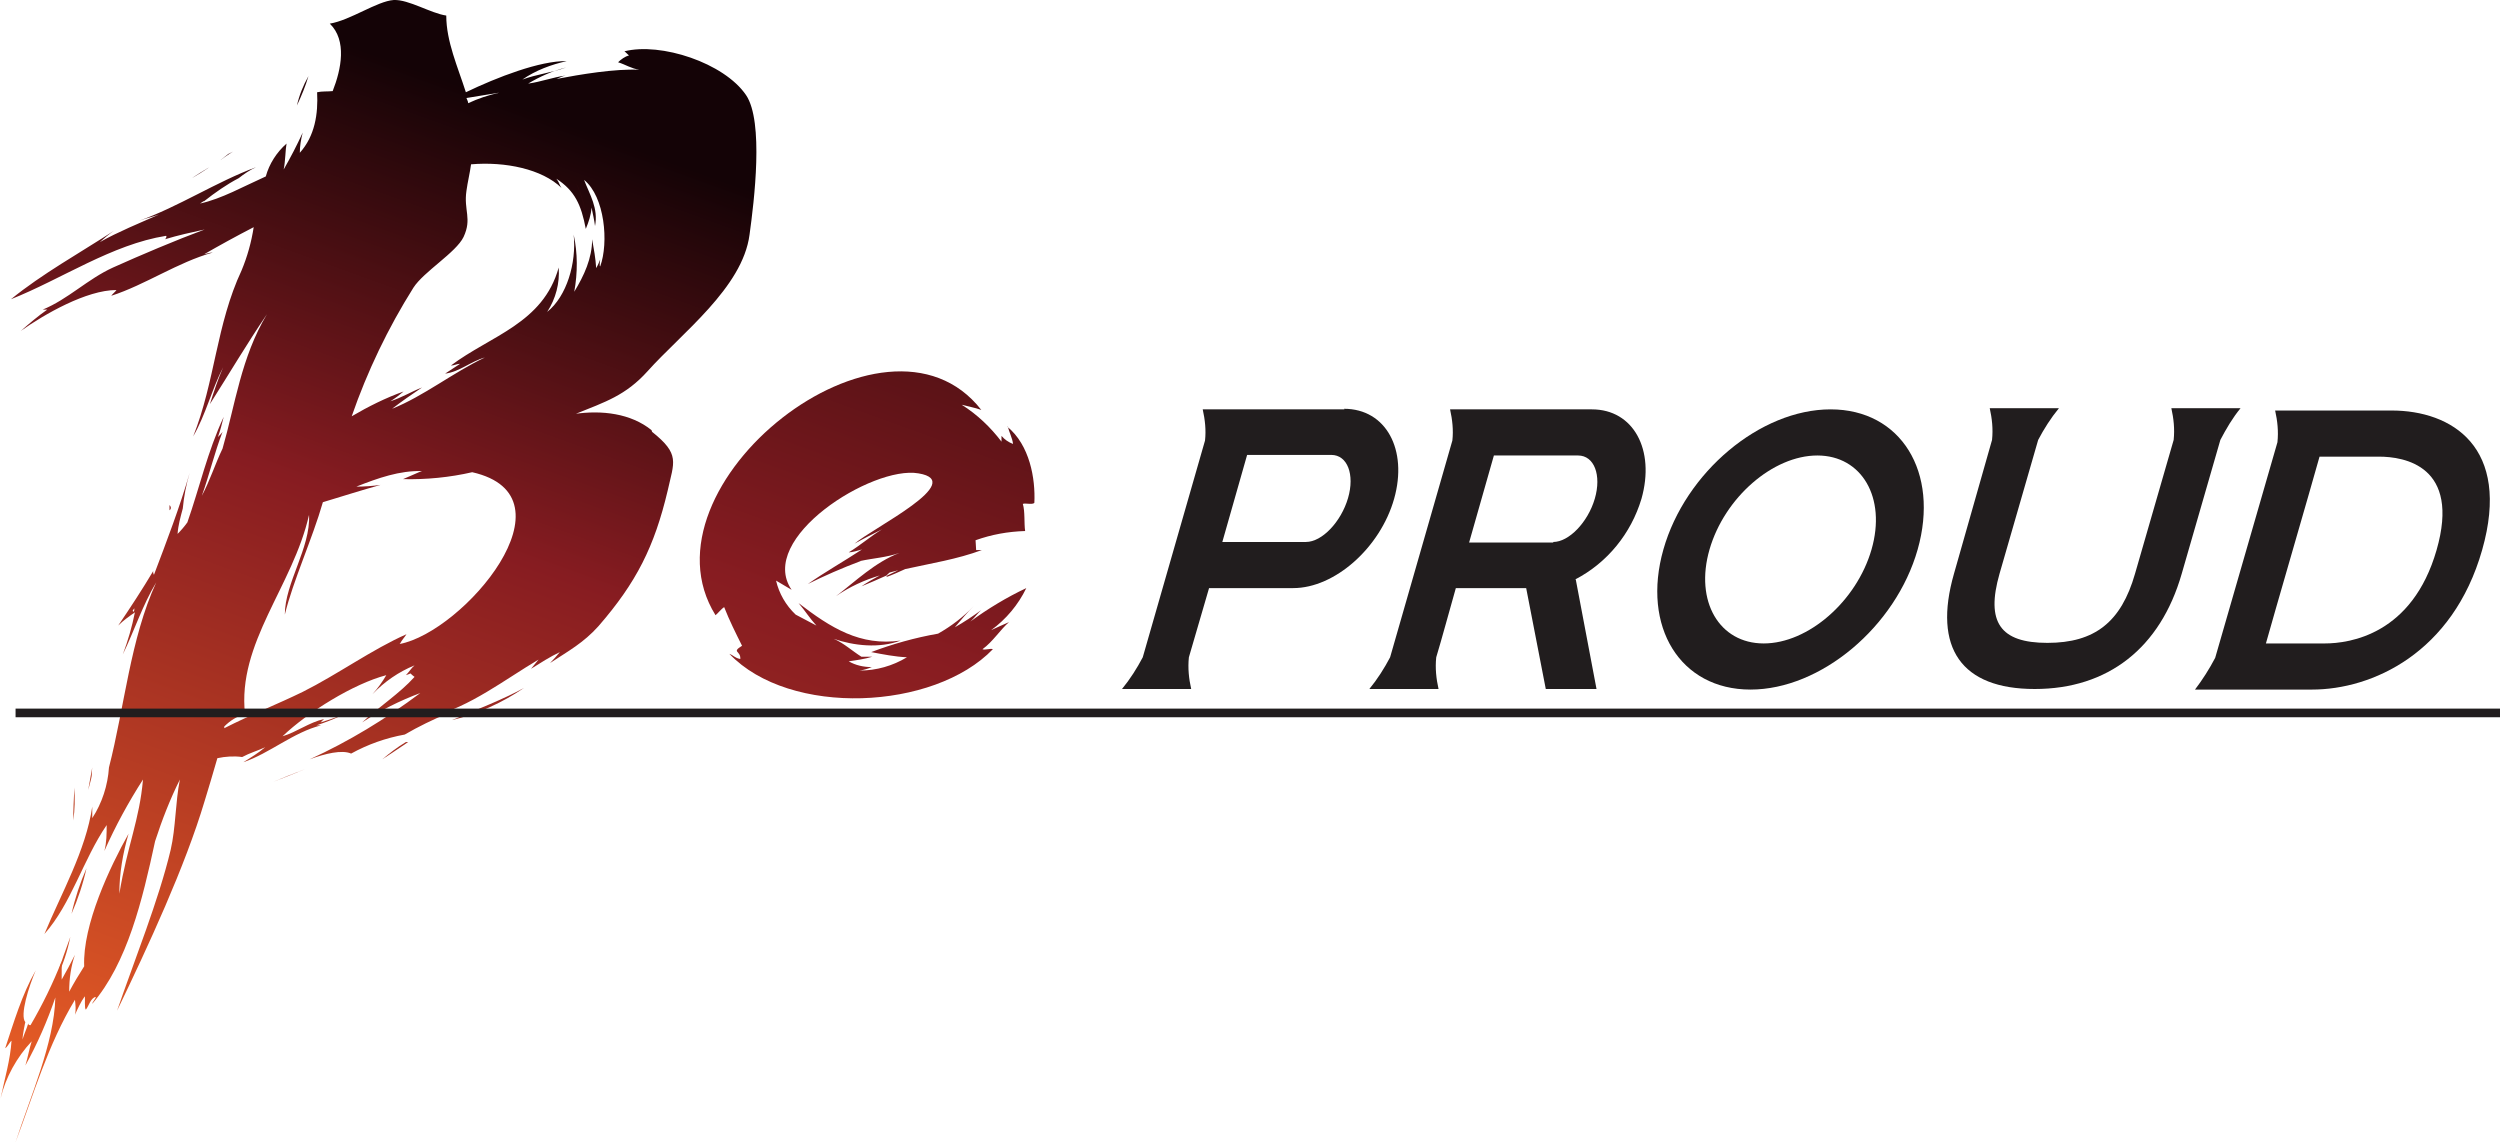
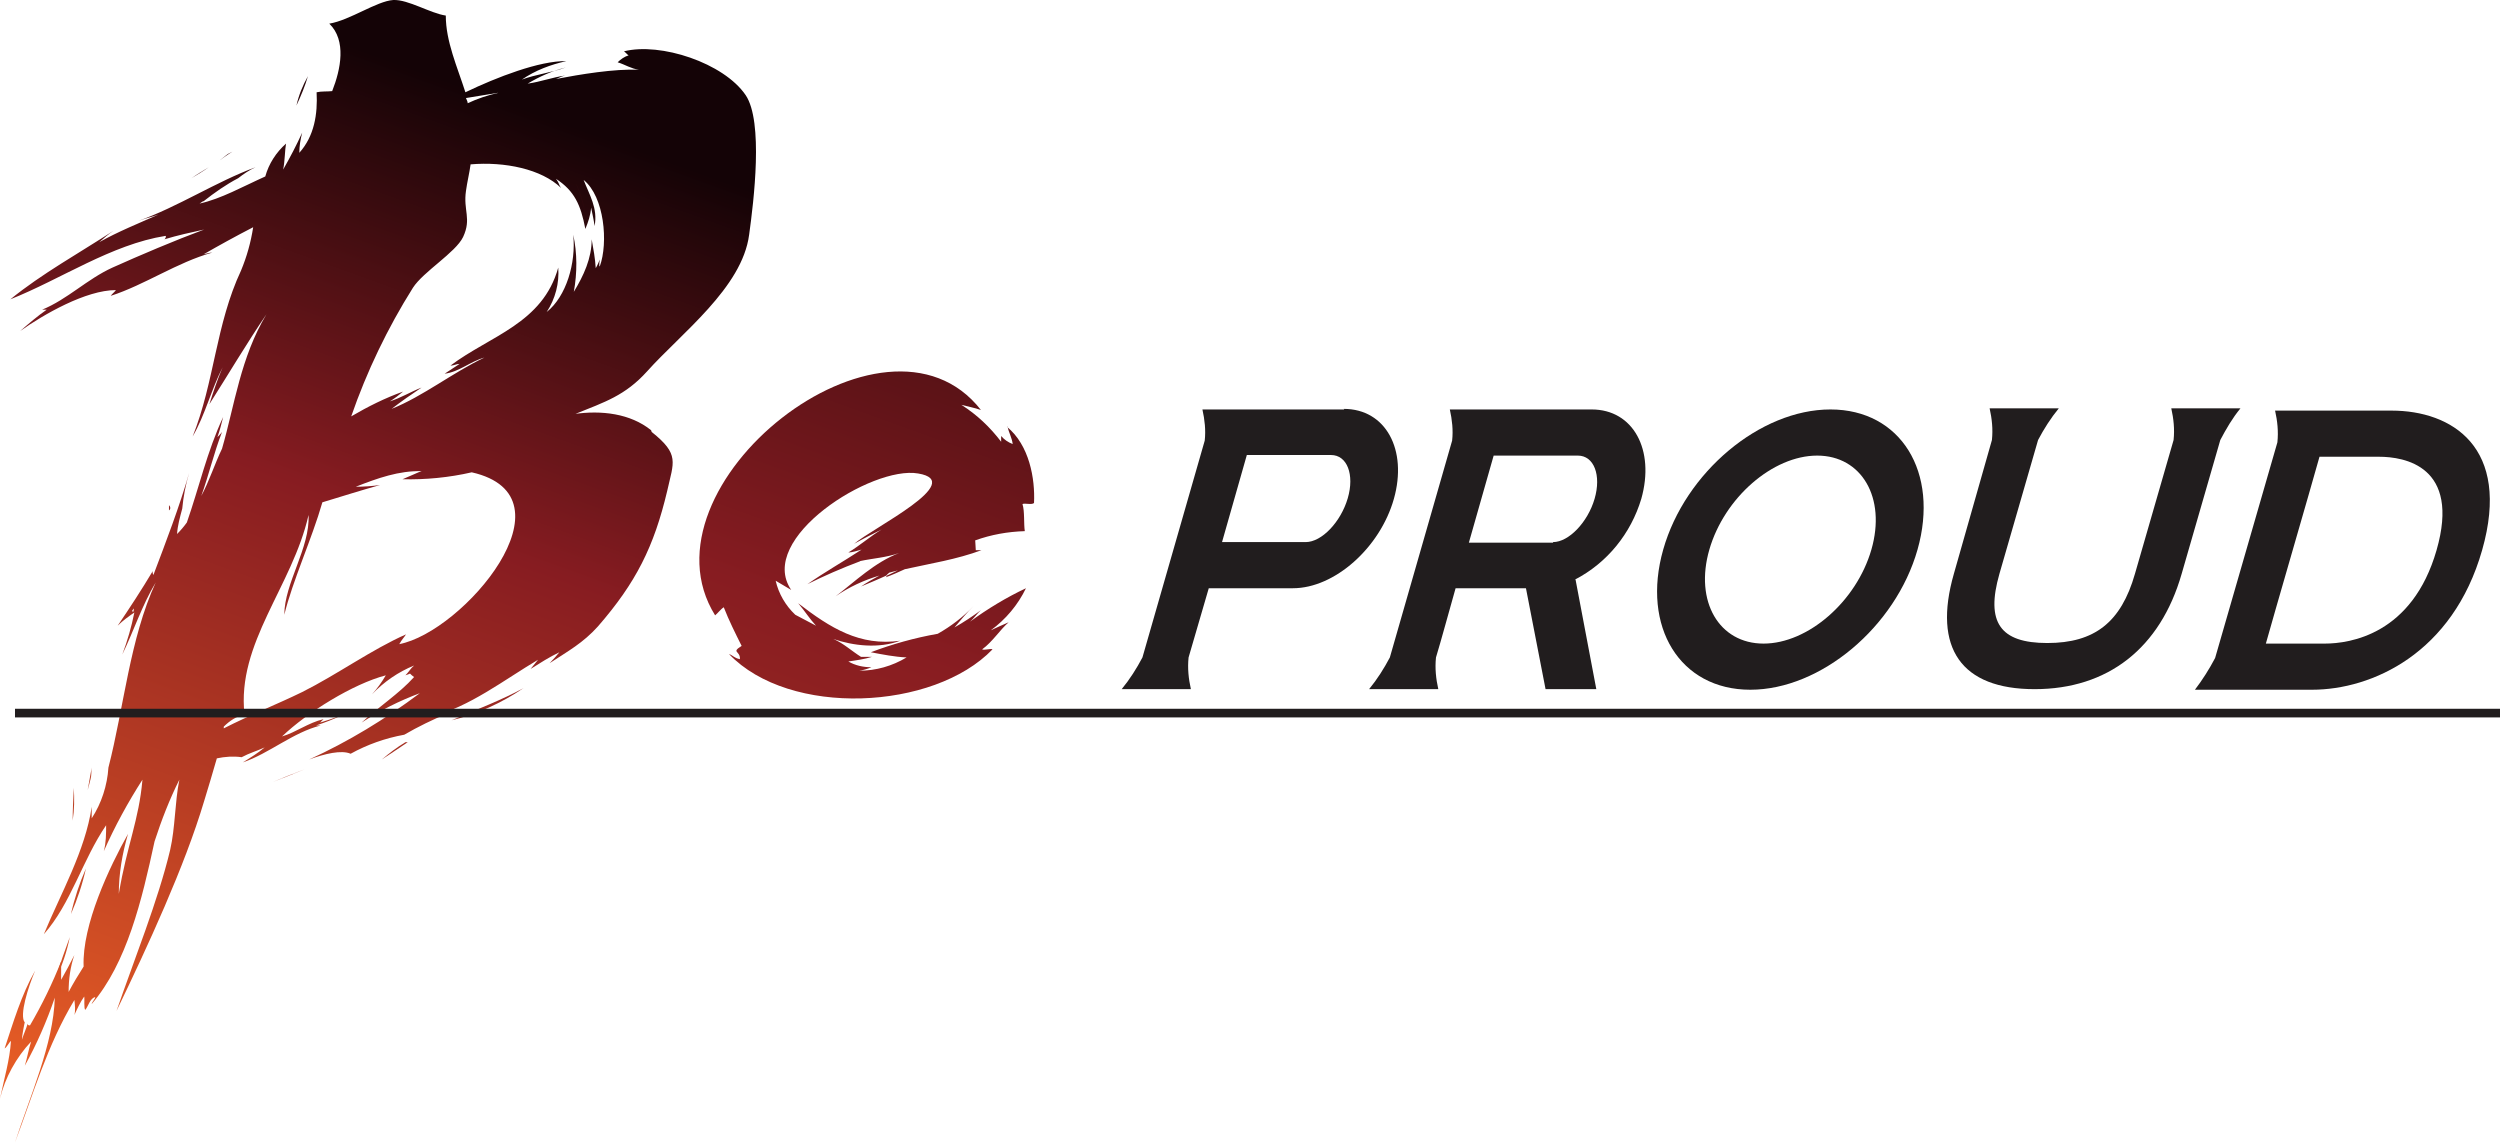
- <svg xmlns="http://www.w3.org/2000/svg" id="_レイヤー_1" data-name="レイヤー_1" version="1.1" viewBox="0 0 433.6 197.9">
+ <svg xmlns="http://www.w3.org/2000/svg" xmlns:xlink="http://www.w3.org/1999/xlink" id="_レイヤー_2" data-name="レイヤー 2" viewBox="0 0 433.5 198.1">
  <defs>
    <style>
-       .st0 {
+       .cls-1 {
+         fill: url(#_名称未設定グラデーション_16-3);
+       }
+ 
+       .cls-2 {
+         fill: url(#_名称未設定グラデーション_16-2);
+       }
+ 
+       .cls-3 {
+         fill: url(#_名称未設定グラデーション_16-5);
+       }
+ 
+       .cls-4 {
+         fill: url(#_名称未設定グラデーション_16-4);
+       }
+ 
+       .cls-5 {
+         fill: url(#_名称未設定グラデーション_16-9);
+       }
+ 
+       .cls-6 {
+         fill: url(#_名称未設定グラデーション_16-8);
+       }
+ 
+       .cls-7 {
+         fill: url(#_名称未設定グラデーション_16-7);
+       }
+ 
+       .cls-8 {
+         fill: url(#_名称未設定グラデーション_16-6);
+       }
+ 
+       .cls-9 {
        fill: #211d1e;
      }

-       .st1 {
-         fill: url(#_名称未設定グラデーション_9);
+       .cls-10 {
+         fill: url(#_名称未設定グラデーション_16-10);
      }

-       .st2 {
-         fill: url(#_名称未設定グラデーション_6);
+       .cls-11 {
+         fill: url(#_名称未設定グラデーション_16-11);
      }

-       .st3 {
-         fill: url(#_名称未設定グラデーション_5);
+       .cls-12 {
+         fill: url(#_名称未設定グラデーション_16-12);
      }

-       .st4 {
-         fill: url(#_名称未設定グラデーション_4);
+       .cls-13 {
+         fill: url(#_名称未設定グラデーション_16-13);
      }

-       .st5 {
-         fill: url(#_名称未設定グラデーション_3);
+       .cls-14 {
+         fill: url(#_名称未設定グラデーション_16-14);
      }

-       .st6 {
-         fill: url(#_名称未設定グラデーション_2);
-       }
- 
-       .st7 {
-         fill: url(#_名称未設定グラデーション_8);
-       }
- 
-       .st8 {
-         fill: url(#_名称未設定グラデーション_7);
-       }
- 
-       .st9 {
-         fill: url(#_名称未設定グラデーション);
-       }
- 
-       .st10 {
-         fill: url(#_名称未設定グラデーション_14);
-       }
- 
-       .st11 {
-         fill: url(#_名称未設定グラデーション_12);
-       }
- 
-       .st12 {
-         fill: url(#_名称未設定グラデーション_13);
-       }
- 
-       .st13 {
-         fill: url(#_名称未設定グラデーション_11);
-       }
- 
-       .st14 {
+       .cls-15 {
        fill: url(#_名称未設定グラデーション_16);
      }
- 
-       .st15 {
-         fill: url(#_名称未設定グラデーション_15);
-       }
- 
-       .st16 {
-         fill: url(#_名称未設定グラデーション_10);
-       }
    </style>
-     <linearGradient id="_名称未設定グラデーション" data-name="名称未設定グラデーション" x1="53.3" y1="-8.7" x2="120.1" y2="176.1" gradientTransform="translate(0 200) scale(1 -1)" gradientUnits="userSpaceOnUse">
+     <linearGradient id="_名称未設定グラデーション_16" data-name="名称未設定グラデーション 16" x1="53.24" y1="1928.72" x2="120.04" y2="1743.92" gradientTransform="translate(0 -1720)" gradientUnits="userSpaceOnUse">
      <stop offset="0" stop-color="#e45b25" />
      <stop offset=".6" stop-color="#871c21" />
      <stop offset="1" stop-color="#140306" />
    </linearGradient>
-     <linearGradient id="_名称未設定グラデーション_2" data-name="名称未設定グラデーション 2" x1="26.8" y1=".8" x2="93.7" y2="185.8" gradientTransform="translate(0 200) scale(1 -1)" gradientUnits="userSpaceOnUse">
-       <stop offset="0" stop-color="#e45b25" />
-       <stop offset=".6" stop-color="#871c21" />
-       <stop offset="1" stop-color="#140306" />
-     </linearGradient>
-     <linearGradient id="_名称未設定グラデーション_3" data-name="名称未設定グラデーション 3" x1="41.7" y1="-4.5" x2="108.5" y2="180.4" gradientTransform="translate(0 200) scale(1 -1)" gradientUnits="userSpaceOnUse">
-       <stop offset="0" stop-color="#e45b25" />
-       <stop offset=".6" stop-color="#871c21" />
-       <stop offset="1" stop-color="#140306" />
-     </linearGradient>
-     <linearGradient id="_名称未設定グラデーション_4" data-name="名称未設定グラデーション 4" x1="29.2" y1="-32.1" x2="118.2" y2="213.8" gradientTransform="translate(0 200) scale(1 -1)" gradientUnits="userSpaceOnUse">
-       <stop offset="0" stop-color="#e45b25" />
-       <stop offset=".6" stop-color="#871c21" />
-       <stop offset="1" stop-color="#140306" />
-     </linearGradient>
-     <linearGradient id="_名称未設定グラデーション_5" data-name="名称未設定グラデーション 5" x1="-4.6" y1="12.3" x2="62.1" y2="197" gradientTransform="translate(0 200) scale(1 -1)" gradientUnits="userSpaceOnUse">
-       <stop offset="0" stop-color="#e45b25" />
-       <stop offset=".6" stop-color="#871c21" />
-       <stop offset="1" stop-color="#140306" />
-     </linearGradient>
-     <linearGradient id="_名称未設定グラデーション_6" data-name="名称未設定グラデーション 6" x1=".9" y1="10.3" x2="67.8" y2="195.1" gradientTransform="translate(0 200) scale(1 -1)" gradientUnits="userSpaceOnUse">
-       <stop offset="0" stop-color="#e45b25" />
-       <stop offset=".6" stop-color="#871c21" />
-       <stop offset="1" stop-color="#140306" />
-     </linearGradient>
-     <linearGradient id="_名称未設定グラデーション_7" data-name="名称未設定グラデーション 7" x1="-3.6" y1="11.9" x2="63.3" y2="196.8" gradientTransform="translate(0 200) scale(1 -1)" gradientUnits="userSpaceOnUse">
-       <stop offset="0" stop-color="#e45b25" />
-       <stop offset=".6" stop-color="#871c21" />
-       <stop offset="1" stop-color="#140306" />
-     </linearGradient>
-     <linearGradient id="_名称未設定グラデーション_8" data-name="名称未設定グラデーション 8" x1="2.3" y1="9.8" x2="69.1" y2="194.5" gradientTransform="translate(0 200) scale(1 -1)" gradientUnits="userSpaceOnUse">
-       <stop offset="0" stop-color="#e45b25" />
-       <stop offset=".6" stop-color="#871c21" />
-       <stop offset="1" stop-color="#140306" />
-     </linearGradient>
-     <linearGradient id="_名称未設定グラデーション_9" data-name="名称未設定グラデーション 9" x1="86.6" y1="-72.5" x2="186" y2="202.4" gradientTransform="translate(0 200) scale(1 -1)" gradientUnits="userSpaceOnUse">
-       <stop offset="0" stop-color="#e45b25" />
-       <stop offset=".6" stop-color="#871c21" />
-       <stop offset="1" stop-color="#140306" />
-     </linearGradient>
-     <linearGradient id="_名称未設定グラデーション_10" data-name="名称未設定グラデーション 10" x1="147.6" y1="96.3" x2="147.6" y2="96.3" gradientTransform="translate(0 200) scale(1 -1)" gradientUnits="userSpaceOnUse">
-       <stop offset="0" stop-color="#e45b25" />
-       <stop offset=".6" stop-color="#871c21" />
-       <stop offset="1" stop-color="#140306" />
-     </linearGradient>
-     <linearGradient id="_名称未設定グラデーション_11" data-name="名称未設定グラデーション 11" x1="15.5" y1="11.6" x2="78.5" y2="185.7" gradientTransform="translate(0 200) scale(1 -1)" gradientUnits="userSpaceOnUse">
-       <stop offset="0" stop-color="#e45b25" />
-       <stop offset=".6" stop-color="#871c21" />
-       <stop offset="1" stop-color="#140306" />
-     </linearGradient>
-     <linearGradient id="_名称未設定グラデーション_12" data-name="名称未設定グラデーション 12" x1="-6.4" y1="13" x2="60.4" y2="197.6" gradientTransform="translate(0 200) scale(1 -1)" gradientUnits="userSpaceOnUse">
-       <stop offset="0" stop-color="#e45b25" />
-       <stop offset=".6" stop-color="#871c21" />
-       <stop offset="1" stop-color="#140306" />
-     </linearGradient>
-     <linearGradient id="_名称未設定グラデーション_13" data-name="名称未設定グラデーション 13" x1="-9.3" y1="13.7" x2="57.7" y2="198.7" gradientTransform="translate(0 200) scale(1 -1)" gradientUnits="userSpaceOnUse">
-       <stop offset="0" stop-color="#e45b25" />
-       <stop offset=".6" stop-color="#871c21" />
-       <stop offset="1" stop-color="#140306" />
-     </linearGradient>
-     <linearGradient id="_名称未設定グラデーション_14" data-name="名称未設定グラデーション 14" x1="-17" y1="17.2" x2="49.6" y2="201.5" gradientTransform="translate(0 200) scale(1 -1)" gradientUnits="userSpaceOnUse">
-       <stop offset="0" stop-color="#e45b25" />
-       <stop offset=".6" stop-color="#871c21" />
-       <stop offset="1" stop-color="#140306" />
-     </linearGradient>
-     <linearGradient id="_名称未設定グラデーション_15" data-name="名称未設定グラデーション 15" x1="-20.1" y1="18.1" x2="46.6" y2="202.6" gradientTransform="translate(0 200) scale(1 -1)" gradientUnits="userSpaceOnUse">
-       <stop offset="0" stop-color="#e45b25" />
-       <stop offset=".6" stop-color="#871c21" />
-       <stop offset="1" stop-color="#140306" />
-     </linearGradient>
-     <linearGradient id="_名称未設定グラデーション_16" data-name="名称未設定グラデーション 16" x1="39.5" y1="-3.5" x2="106.3" y2="181.1" gradientTransform="translate(0 200) scale(1 -1)" gradientUnits="userSpaceOnUse">
-       <stop offset="0" stop-color="#e45b25" />
-       <stop offset=".6" stop-color="#871c21" />
-       <stop offset="1" stop-color="#140306" />
-     </linearGradient>
+     <linearGradient id="_名称未設定グラデーション_16-2" data-name="名称未設定グラデーション 16" x1="26.66" y1="1919.19" x2="93.56" y2="1734.19" xlink:href="#_名称未設定グラデーション_16" />
+     <linearGradient id="_名称未設定グラデーション_16-3" data-name="名称未設定グラデーション 16" x1="41.61" y1="1924.51" x2="108.41" y2="1739.61" xlink:href="#_名称未設定グラデーション_16" />
+     <linearGradient id="_名称未設定グラデーション_16-4" data-name="名称未設定グラデーション 16" x1="-4.72" y1="1907.7" x2="61.98" y2="1723" xlink:href="#_名称未設定グラデーション_16" />
+     <linearGradient id="_名称未設定グラデーション_16-5" data-name="名称未設定グラデーション 16" x1=".87" y1="1909.73" x2="67.77" y2="1724.93" xlink:href="#_名称未設定グラデーション_16" />
+     <linearGradient id="_名称未設定グラデーション_16-6" data-name="名称未設定グラデーション 16" x1="-3.65" y1="1908.12" x2="63.25" y2="1723.22" xlink:href="#_名称未設定グラデーション_16" />
+     <linearGradient id="_名称未設定グラデーション_16-7" data-name="名称未設定グラデーション 16" x1="2.25" y1="1910.22" x2="69.05" y2="1725.52" xlink:href="#_名称未設定グラデーション_16" />
+     <linearGradient id="_名称未設定グラデーション_16-8" data-name="名称未設定グラデーション 16" x1="86.38" y1="1992.46" x2="185.78" y2="1717.56" xlink:href="#_名称未設定グラデーション_16" />
+     <linearGradient id="_名称未設定グラデーション_16-9" data-name="名称未設定グラデーション 16" x1="15.59" y1="1908.47" x2="78.59" y2="1734.37" xlink:href="#_名称未設定グラデーション_16" />
+     <linearGradient id="_名称未設定グラデーション_16-10" data-name="名称未設定グラデーション 16" x1="-6.46" y1="1907.02" x2="60.34" y2="1722.42" xlink:href="#_名称未設定グラデーション_16" />
+     <linearGradient id="_名称未設定グラデーション_16-11" data-name="名称未設定グラデーション 16" x1="-9.41" y1="1906.3" x2="57.59" y2="1721.3" xlink:href="#_名称未設定グラデーション_16" />
+     <linearGradient id="_名称未設定グラデーション_16-12" data-name="名称未設定グラデーション 16" x1="-17.08" y1="1902.81" x2="49.52" y2="1718.51" xlink:href="#_名称未設定グラデーション_16" />
+     <linearGradient id="_名称未設定グラデーション_16-13" data-name="名称未設定グラデーション 16" x1="-20.23" y1="1901.89" x2="46.47" y2="1717.39" xlink:href="#_名称未設定グラデーション_16" />
+     <linearGradient id="_名称未設定グラデーション_16-14" data-name="名称未設定グラデーション 16" x1="39.38" y1="1923.49" x2="106.18" y2="1738.89" xlink:href="#_名称未設定グラデーション_16" />
  </defs>
-   <g id="_レイヤー_2" data-name="レイヤー_2">
-     <g id="Layer_1">
-       <path class="st9" d="M78.4,124.9c4.5-1.1,8.7-3,12.5-5.6-3.6,2-8.1,3.7-12.5,5.6Z" />
-       <path class="st6" d="M52.9,133.4c-2.1.8-4.1,1.6-5.5,2.2,1.8-.7,3.6-1.4,5.5-2.2Z" />
-       <path class="st5" d="M70.8,128.7h-.4c-1.5.9-2.8,1.9-4.1,3,.6-.4,3.2-2.1,4.5-3Z" />
-       <path class="st4" d="M70.5,118h.1c-.2,0-.4,0-.1,0Z" />
-       <path class="st3" d="M12.9,136.6c-.1,1.9-.2,3.9-.2,5.7.3-1.9.3-3.8.2-5.7Z" />
-       <path class="st2" d="M15,150.6c-1.1,2.5-2,5.2-2.6,7.9,1.1-2.5,2-5.2,2.6-7.9Z" />
-       <path class="st8" d="M15.3,137c.2-.6.3-1.2.5-1.9s.1-1.3.2-2c-.2,1.3-.5,2.6-.7,3.9Z" />
-       <path class="st7" d="M9.8,169.6c1.1-2.2,1.9-4.6,2.4-7.1-.8,2.2-1.7,4.6-2.4,7.1Z" />
-       <path class="st1" d="M174.8,74c.2.9.8,2,.9,3-.8-.3-1.5-.8-2-1.4,0,.3,0,.7,0,1h0c-1.9-2.5-4.2-4.7-6.9-6.4,1.1.3,2.3.5,3.4.9-16.6-21.3-60.1,13.1-46.1,35.6.4-.3,1-1.1,1.5-1.4.9,2.3,2,4.5,3.1,6.7-1.9,1.2-.2.8-.3,2.3-1-.2-1.1-.6-1.9-.9,10.5,11,35.5,9.8,45.7-.8-.3-.2-1.4.2-1.8,0,1.8-1.3,3.1-3.4,4.6-4.7-.9.4-2.3,1-3.1,1.4,2.6-1.9,4.7-4.4,6.1-7.3-3.4,1.6-6.7,3.6-9.7,5.8.7-.6,1.3-1.5,1.9-2-1.5,1.1-3,2.1-4.6,3,1.1-1.3,2.1-2.5,3.3-3.7-1.8,1.9-3.9,3.5-6.2,4.8-4,.7-7.9,1.8-11.6,3.2,2.1.4,4.1.8,6.2.9-2.5,1.5-5.3,2.3-8.2,2.3.7-.1,1.4-.3,2.1-.6-1.4,0-2.8-.3-4-1,1.4-.2,2.8-.4,4.1-.8h-1.9c-1.6-1-3.1-2.4-4.8-3.1,3.5,1.2,7.9,1.7,11.6.3-7,1-12.1-2.2-17.7-6.5,1.2,1.4,1.9,2.6,3.1,3.9-1.2-.6-2.4-1.3-3.6-1.9-1.7-1.6-2.9-3.7-3.4-5.9l2.7,1.6c-6.1-8.9,14-21.6,22-20.2,8.5,1.4-7.8,9.4-11.1,12.2,1.6-.9,3.2-1.7,4.8-2.5-2,1.2-3.8,2.8-5.8,4,.6,0,1.6-.3,2.3-.5-3.2,2.1-6.4,3.9-9.4,6,2.8-1.4,6-2.8,9.2-4h-.1c2.3-.5,4.5-.6,6.8-1.4-4.2,1.6-7.6,4.9-11,7.5,2.3-1.6,4.9-2.8,7.6-3.6-1.1.6-2.2,1.2-3.2,1.9,1.4-.6,2.9-1.2,4.4-1.9.1-.2.3-.3.5-.5.5-.1,1-.3,1.5-.4l-1.9.9c0,0-.1.2-.2.3,1.1-.4,2.2-.9,3.3-1.4,4.5-1,9-1.7,13.3-3.3-.3,0-.7,0-1,0,0-.6-.1-1.2-.1-1.7,2.8-1,5.6-1.5,8.6-1.6-.2-1.3,0-3.4-.4-4.7.4-.2,1.7.2,2-.2.2-4.2-.8-10-4.7-13.2Z" />
-       <path class="st16" d="M147.6,103.7h0Z" />
-       <path class="st13" d="M113,74.6c-3.6-2.9-8.6-3.5-13.4-2.8h.2c5.2-2.1,8.7-3.2,12.5-7.4,5.9-6.6,16.5-14.5,17.7-23.7.8-5.8,2.5-19.6-.6-24.2-3.8-5.6-14.8-9.2-21.1-7.6.3.2.6.6.8.7-.7.2-1.4.7-1.9,1.2,1.3.4,2.3,1.1,3.7,1.3-4.3-.2-10.2.8-14.4,1.6.5-.2,1.1-.5,1.6-.6-2.2.3-4.3,1.1-6.5,1.4,2-1.2,4.2-2.2,6.6-2.8-2.5.9-5.2,1.2-7.6,2.1,2.3-1.6,5-2.6,7.7-3.2-4.6-.1-12.1,2.8-17.5,5.4-1.4-4.4-3.4-8.8-3.4-13.3-2.7-.4-6.5-2.8-9.1-2.7-2.9.2-7.5,3.5-11.1,4.1,3,2.9,2,7.9.5,11.7-.9.1-1.8,0-2.7.2.2,3.8-.4,7.6-3,10.5,0-1.2.2-2.3.5-3.5-1,2.2-2.1,4.3-3.3,6.4h0c.3-1.4.3-3.5.5-4.5-1.7,1.5-3,3.5-3.6,5.7-3.8,1.7-7.7,3.9-11.4,4.7l.6-.4q0,0,0,0h.1c0,0,0,0,0,0,1.9-1.5,3.9-2.9,6-4,.9-.7,1.9-1.4,3-1.9-6.8,2.5-13.5,6.9-20.3,9.3,1.1-.4,2.4-.7,3.5-1.1-3.4,1.5-7.1,3-10.3,4.8.8-.7,1.6-1.4,2.5-2-6,3.9-12.5,7.5-17.9,11.9,8.8-3.5,17.5-9.5,26.9-11,.2.1-.1.6-.2.6,2.3-.7,4.6-1.2,6.9-1.7-5.1,1.9-11,4.4-15.9,6.6-4.4,2-7.8,5.5-12.2,7.3,0,0,.8,0,.8,0-1.6,1.1-3.1,2.4-4.6,3.7,4.1-2.9,11.4-7.1,16.6-7.1-.1.2-.8.8-.9,1,5.9-1.9,11.5-5.8,17.6-7.5-.5,0-1,.2-1.5.3,2.6-1.5,5.5-3.1,8.6-4.7-.4,2.6-1.1,5.1-2.1,7.5-4.4,9.4-4.6,19.3-8.4,28.8,2.2-3.8,3.2-8.1,5.2-12-.9,2.1-1.6,4.2-2.3,6.4,3.3-5.2,6.5-10.6,9.9-15.6-4.5,7.5-5.5,15.7-7.7,23.3-1.3,2.7-2.2,5.6-3.6,8.2,1.3-3.6,2.2-7.5,3.6-11.1-.2.3-.6.7-.8.9.4-1.1.7-2.3,1-3.5-2.8,6-4.2,12.3-6.3,18.3-.5.7-1.1,1.4-1.7,2,.1-1.5.5-2.9.9-4.4h0c.2-2.1.6-4.2,1.2-6.2-1.7,5.9-4,11.9-6.2,17.7-.1-.2-.2-.5-.1-.7-1.9,3.2-4,6.4-6.1,9.5.9-.9,1.9-1.6,2.9-2.3-.5,2.5-1.2,4.9-2.1,7.3,2-4.1,3.4-8.5,5.8-12.5-4.5,9.8-5.5,21.6-8.2,32.1-.2,3.1-1.2,6.2-2.9,8.8v-2c-1.1,7.6-5.4,15.1-8.3,22.1,4.7-5.3,6.7-12.9,10.8-18.9,0,1.5,0,3-.4,4.5,1.9-4.3,4.2-8.5,6.7-12.4-.6,7-2.7,11.4-4.1,19.8,0-3.5.6-7,1.6-10.4-3.2,5.7-8,15.8-7.7,23-.9,1.4-1.8,2.9-2.6,4.4,0-2.2.3-4.4,1-6.4-.7,1.4-1.5,2.9-2.3,4.3,0-1.1,0-2.1,0-3.2-1.5,3.8-3.3,7.5-5.4,11.1-.2,0-.4,0-.4-.3,0,0,0,0,0,0-.3,1-.7,1.8-1,2.8,0-.7.5-3.2.5-3-1-1.2.6-6.2,1.8-9-2.4,4.2-3.8,9-5.3,13.5.4-.2.8-1.1,1.1-1.3-.2,3.3-1.2,6.6-1.9,10,.9-3.7,2.8-7.1,5.4-9.9-.4,1.2-.7,2.9-1.1,4.2,2.1-3.8,3.8-7.7,5.2-11.8-.2,8-4.4,17.3-6.9,25.1,3.1-8.2,5.6-16.9,10.3-24.7.1.9.2,1.8,0,2.6.5-1.1,1-2.2,1.7-3.2.1.3-.1,2.2.2,2.3.5-.6.8-2,1.7-2.2.1.2-.6.9-.6,1.2,6.1-7.1,8.7-18,10.9-28.2,1.2-3.7,2.6-7.3,4.3-10.7-.8,4-.7,8.3-1.6,12.2-2.1,8.8-6.2,18.9-9.3,27.9,5.4-11.2,11.8-25,15.2-36.4.7-2.2,1.4-4.7,2.2-7.4,1.4-.3,2.9-.4,4.3-.2,1.3-.7,2.7-1.1,4-1.7-1.2,1-2.5,1.8-3.8,2.6,4.5-1.5,8.7-5.2,13.5-6.4,0,0-.6,0-.8,0,1.5-.5,3.1-1.1,4.5-1.8-1.3.5-2.5.9-3.8,1.3.2-.2.4-.4.6-.6-2.6.6-4.8,2.3-7.2,3,4.4-4.2,12.3-9.1,18-10.6-.7,1.2-1.5,2.3-2.4,3.3,2.1-2.2,4.6-3.9,7.3-5-.6.5-.9,1.1-1.5,1.7.3-.1.6-.2.8-.3.2.2.4.4.7.6-2.6,2.9-6.2,5.2-9.1,7.9,3.2-2.1,6.6-3.8,10.1-5.1-6,4.5-12.4,8.4-19.2,11.5,2.7-1,5.6-1.7,7.2-1,2.9-1.6,6-2.7,9.3-3.3,2.4-1.4,4.9-2.6,7.5-3.7-1,.2-1.9.4-2.9.6,6.7-1.7,12.7-6.4,18.6-9.9-.4.5-.8,1-1.3,1.6,1.6-1,3.3-2.1,5-2.9-.5.6-1.1,1.3-1.7,1.9,3.2-2.1,5.8-3.5,8.4-6.4,6.6-7.6,9.7-13.8,12-23.5,1.1-5,2.2-6.3-2.7-10.2ZM23.2,106.1c-.1-.1-.4,0,.1-.6,0,.2,0,.4-.1.6ZM97.2,32.3c-.2-.5-.4-.9-.7-1.3,3.2,2.1,4.3,4.5,5.1,8.7.5-1.2.9-2.4,1-3.7.2,1,.5,2.3.6,3.2.6-3.1-.9-5.4-1.9-8,3.6,2.9,4.3,10.9,2.8,15-.2,0,0-1.2,0-1.2-.2.5-.4,1-.7,1.5-.1-1.7-.4-3.3-.7-5,0,3.3-1.4,6.3-3.1,9.1.6-3.3.6-6.7-.1-9.9.5,4.9-1.2,10.7-4.6,13.4,1.5-2.3,2.2-5,2-7.7-2.7,9.7-11.8,11.8-18.7,17,.6,0,1-.3,1.6-.3-.8.5-1.8,1.2-2.6,1.7,2.5-.3,4.4-2.1,6.9-2.8-5.5,2.6-10.6,6.7-16.1,8.9,1.7-1.3,3.4-2.5,5.2-3.7-1.8.7-3.6,1.8-5.5,2.4.8-.5,1.6-1.1,2.3-1.7-3.1,1.1-6.1,2.6-9,4.3,2.7-7.8,6.3-15.3,10.7-22.3,1.8-2.8,7.4-6.1,8.7-8.8,1.5-3.2,0-4.6.5-8,.2-1.5.6-3.1.8-4.6,5.9-.5,12.3.8,15.7,4.1h0ZM86.5,16.1c-1.8.4-3.6,1-5.3,1.8,0-.3-.2-.6-.3-.9,1.8-.3,3.7-.6,5.5-.9ZM69.4,111.6c.3-.6.8-1.1,1.1-1.6-5.9,2.6-12,7-18,10-4.3,2.1-9.1,4-13.6,6.3v-.3c1-1,2.2-1.8,3.6-2.1-1.4-12.4,8.3-22.2,11.1-34.6.3,5.7-4.2,11.8-4.2,17.3,1.4-5.8,4.8-13.2,6.6-19.5,3.3-1,6.8-2.1,10-3-1.4.2-2.8.3-4.2.3,3.8-1.5,7.5-2.8,11.4-2.7-.4.1-2.3,1-3.3,1.4,4,.1,8.1-.3,12-1.2,18.5,4.2-1.5,27.7-12.6,29.8Z" />
-       <path class="st11" d="M29.4,87.6c0,.3,0,.6,0,.9.3-.2.3-.6,0-.9Z" />
-       <path class="st12" d="M51.5,18.3c.8-1.7,1.5-3.4,2-5.1-.9,1.6-1.6,3.3-2,5.1Z" />
-       <path class="st10" d="M40.4,26.3l-.8.4-1.4,1.1s1.5-1.1,2.2-1.5Z" />
-       <path class="st15" d="M33.3,30.9c1-.6,2-1.2,3-1.9-1,.6-2,1.2-3,1.9Z" />
-       <path class="st14" d="M101.5,36.9c-.2-1.8-.7-3.6-1.6-5.2.7,1.7,1.3,3.4,1.6,5.2Z" />
-       <rect class="st0" x="2.7" y="122.9" width="430.9" height="1.5" />
-       <path class="st0" d="M288.5,95.3c-3.8,13.4,2.9,24.3,15.1,24.3s25.2-10.9,29-24.3-2.9-24.3-15.1-24.3-25.2,10.9-29,24.3ZM296.5,95.3c2.6-9,11-16.3,18.7-16.3s12,7.3,9.4,16.3-11,16.3-18.7,16.3-12-7.3-9.4-16.3h0Z" />
-       <path class="st0" d="M388.6,70.8h-12c.4,1.8.6,3.6.4,5.5l-6.7,23.2c-2.4,8.4-7,12-15.2,12s-10.7-3.6-8.3-12l6.7-23.2c1-1.9,2.2-3.8,3.6-5.5h-12c.4,1.8.6,3.6.4,5.5l-6.6,23.2c-3.7,12.9,1.3,20,14,20s21.8-7.1,25.5-20l6.7-23.2c1-1.9,2.1-3.8,3.5-5.5Z" />
-       <path class="st0" d="M414.9,71.2h-20.3c.4,1.8.6,3.6.4,5.5l-10.8,37.4c-1,1.9-2.2,3.8-3.5,5.5h20.3c10.4,0,24.4-6.3,29.5-24.2s-5.3-24.2-15.7-24.2ZM403.3,111.6h-10.3c1.1-4,7.8-27,9.3-32.4h10.3c4.4,0,14.2,1.6,10,16.2s-15,16.2-19.4,16.2Z" />
-       <path class="st0" d="M233.2,71h-24.6c.4,1.8.6,3.6.4,5.4l-10.8,37.6c-1,1.9-2.2,3.8-3.6,5.5h12c-.4-1.8-.6-3.6-.4-5.5l3.5-12h14.6c7.2,0,15.1-7,17.5-15.5s-1.4-15.6-8.7-15.6ZM226.6,94h-14.6c2.1-7.4,3.6-12.6,4.3-15.1h14.6c2.8,0,4.1,3.4,2.9,7.5s-4.5,7.6-7.3,7.6h0Z" />
-       <path class="st0" d="M273.2,100.5c5.6-2.9,9.7-8,11.5-14,2.4-8.5-1.4-15.5-8.6-15.5h-24.6c.4,1.8.6,3.6.4,5.4l-10.8,37.6c-1,1.9-2.2,3.8-3.6,5.5h12c-.4-1.8-.6-3.6-.4-5.5,1-3.3,2.2-7.8,3.4-12h12.2l3.4,17.5h8.8l-3.6-19ZM269.4,94.1h-14.6c2.1-7.4,3.6-12.6,4.3-15.1h14.6c2.8,0,4.1,3.4,2.9,7.5s-4.5,7.5-7.2,7.5Z" />
+   <g id="_レイヤー_1-2" data-name=" レイヤー 1">
+     <g id="_レイヤー_2-2" data-name=" レイヤー 2">
+       <g id="Layer_1" data-name="Layer 1">
+         <path class="cls-15" d="M78.3,124.9c4.5-1.1,8.7-3,12.5-5.6-3.6,2-8.1,3.7-12.5,5.6Z" />
+         <path class="cls-2" d="M52.8,133.4c-2.1.8-4.1,1.6-5.5,2.2,1.8-.7,3.6-1.4,5.5-2.2Z" />
+         <path class="cls-1" d="M70.7,128.7h-.4c-1.5.9-2.8,1.9-4.1,3,.6-.4,3.2-2.1,4.5-3Z" />
+         <path class="cls-4" d="M12.8,136.6c-.1,1.9-.2,3.9-.2,5.7.3-1.9.3-3.8.2-5.7Z" />
+         <path class="cls-3" d="M14.9,150.6c-1.1,2.5-2,5.2-2.6,7.9,1.1-2.5,2-5.2,2.6-7.9Z" />
+         <path class="cls-8" d="M15.2,137c.2-.6.3-1.2.5-1.9s.1-1.3.2-2c-.2,1.3-.5,2.6-.7,3.9Z" />
+         <path class="cls-7" d="M9.7,169.6c1.1-2.2,1.9-4.6,2.4-7.1-.8,2.2-1.7,4.6-2.4,7.1Z" />
+         <path class="cls-6" d="M174.7,74c.2.9.8,2,.9,3-.8-.3-1.5-.8-2-1.4v1h0c-1.9-2.5-4.2-4.7-6.9-6.4,1.1.3,2.3.5,3.4.9-16.6-21.3-60.1,13.1-46.1,35.6.4-.3,1-1.1,1.5-1.4.9,2.3,2,4.5,3.1,6.7-1.9,1.2-.2.8-.3,2.3-1-.2-1.1-.6-1.9-.9,10.5,11,35.5,9.8,45.7-.8-.3-.2-1.4.2-1.8,0,1.8-1.3,3.1-3.4,4.6-4.7-.9.4-2.3,1-3.1,1.4,2.6-1.9,4.7-4.4,6.1-7.3-3.4,1.6-6.7,3.6-9.7,5.8.7-.6,1.3-1.5,1.9-2-1.5,1.1-3,2.1-4.6,3,1.1-1.3,2.1-2.5,3.3-3.7-1.8,1.9-3.9,3.5-6.2,4.8-4,.7-7.9,1.8-11.6,3.2,2.1.4,4.1.8,6.2.9-2.5,1.5-5.3,2.3-8.2,2.3.7-.1,1.4-.3,2.1-.6-1.4,0-2.8-.3-4-1,1.4-.2,2.8-.4,4.1-.8h-1.9c-1.6-1-3.1-2.4-4.8-3.1,3.5,1.2,7.9,1.7,11.6.3-7,1-12.1-2.2-17.7-6.5,1.2,1.4,1.9,2.6,3.1,3.9-1.2-.6-2.4-1.3-3.6-1.9-1.7-1.6-2.9-3.7-3.4-5.9l2.7,1.6c-6.1-8.9,14-21.6,22-20.2,8.5,1.4-7.8,9.4-11.1,12.2,1.6-.9,3.2-1.7,4.8-2.5-2,1.2-3.8,2.8-5.8,4,.6,0,1.6-.3,2.3-.5-3.2,2.1-6.4,3.9-9.4,6,2.8-1.4,6-2.8,9.2-4h-.1c2.3-.5,4.5-.6,6.8-1.4-4.2,1.6-7.6,4.9-11,7.5,2.3-1.6,4.9-2.8,7.6-3.6-1.1.6-2.2,1.2-3.2,1.9,1.4-.6,2.9-1.2,4.4-1.9.1-.2.3-.3.5-.5.5-.1,1-.3,1.5-.4l-1.9.9s-.1.2-.2.3c1.1-.4,2.2-.9,3.3-1.4,4.5-1,9-1.7,13.3-3.3h-1c0-.6-.1-1.2-.1-1.7,2.8-1,5.6-1.5,8.6-1.6-.2-1.3,0-3.4-.4-4.7.4-.2,1.7.2,2-.2.2-4.2-.8-10-4.7-13.2h.1Z" />
+         <path class="cls-5" d="M112.9,74.6c-3.6-2.9-8.6-3.5-13.4-2.8h.2c5.2-2.1,8.7-3.2,12.5-7.4,5.9-6.6,16.5-14.5,17.7-23.7.8-5.8,2.5-19.6-.6-24.2-3.8-5.6-14.8-9.2-21.1-7.6.3.2.6.6.8.7-.7.2-1.4.7-1.9,1.2,1.3.4,2.3,1.1,3.7,1.3-4.3-.2-10.2.8-14.4,1.6.5-.2,1.1-.5,1.6-.6-2.2.3-4.3,1.1-6.5,1.4,2-1.2,4.2-2.2,6.6-2.8-2.5.9-5.2,1.2-7.6,2.1,2.3-1.6,5-2.6,7.7-3.2-4.6-.1-12.1,2.8-17.5,5.4-1.4-4.4-3.4-8.8-3.4-13.3-2.7-.4-6.5-2.8-9.1-2.7-2.9.2-7.5,3.5-11.1,4.1,3,2.9,2,7.9.5,11.7-.9.1-1.8,0-2.7.2.2,3.8-.4,7.6-3,10.5,0-1.2.2-2.3.5-3.5-1,2.2-2.1,4.3-3.3,6.4h0c.3-1.4.3-3.5.5-4.5-1.7,1.5-3,3.5-3.6,5.7-3.8,1.7-7.7,3.9-11.4,4.7l.6-.4h.1c1.9-1.5,3.9-2.9,6-4,.9-.7,1.9-1.4,3-1.9-6.8,2.5-13.5,6.9-20.3,9.3,1.1-.4,2.4-.7,3.5-1.1-3.4,1.5-7.1,3-10.3,4.8.8-.7,1.6-1.4,2.5-2-6,3.9-12.5,7.5-17.9,11.9,8.8-3.5,17.5-9.5,26.9-11,.2.1-.1.6-.2.6,2.3-.7,4.6-1.2,6.9-1.7-5.1,1.9-11,4.4-15.9,6.6-4.4,2-7.8,5.5-12.2,7.3h.8c-1.6,1.1-3.1,2.4-4.6,3.7,4.1-2.9,11.4-7.1,16.6-7.1-.1.2-.8.8-.9,1,5.9-1.9,11.5-5.8,17.6-7.5-.5,0-1,.2-1.5.3,2.6-1.5,5.5-3.1,8.6-4.7-.4,2.6-1.1,5.1-2.1,7.5-4.4,9.4-4.6,19.3-8.4,28.8,2.2-3.8,3.2-8.1,5.2-12-.9,2.1-1.6,4.2-2.3,6.4,3.3-5.2,6.5-10.6,9.9-15.6-4.5,7.5-5.5,15.7-7.7,23.3-1.3,2.7-2.2,5.6-3.6,8.2,1.3-3.6,2.2-7.5,3.6-11.1-.2.3-.6.7-.8.9.4-1.1.7-2.3,1-3.5-2.8,6-4.2,12.3-6.3,18.3-.5.7-1.1,1.4-1.7,2,.1-1.5.5-2.9.9-4.4h0c.2-2.1.6-4.2,1.2-6.2-1.7,5.9-4,11.9-6.2,17.7-.1-.2-.2-.5-.1-.7-1.9,3.2-4,6.4-6.1,9.5.9-.9,1.9-1.6,2.9-2.3-.5,2.5-1.2,4.9-2.1,7.3,2-4.1,3.4-8.5,5.8-12.5-4.5,9.8-5.5,21.6-8.2,32.1-.2,3.1-1.2,6.2-2.9,8.8v-2c-1.1,7.6-5.4,15.1-8.3,22.1,4.7-5.3,6.7-12.9,10.8-18.9,0,1.5,0,3-.4,4.5,1.9-4.3,4.2-8.5,6.7-12.4-.6,7-2.7,11.4-4.1,19.8,0-3.5.6-7,1.6-10.4-3.2,5.7-8,15.8-7.7,23-.9,1.4-1.8,2.9-2.6,4.4,0-2.2.3-4.4,1-6.4-.7,1.4-1.5,2.9-2.3,4.3v-3.2c-1.5,3.8-3.3,7.5-5.4,11.1-.2,0-.4,0-.4-.3h0c-.3,1-.7,1.8-1,2.8,0-.7.5-3.2.5-3-1-1.2.6-6.2,1.8-9-2.4,4.2-3.8,9-5.3,13.5.4-.2.8-1.1,1.1-1.3-.2,3.3-1.2,6.6-1.9,10,.9-3.7,2.8-7.1,5.4-9.9-.4,1.2-.7,2.9-1.1,4.2,2.1-3.8,3.8-7.7,5.2-11.8-.2,8-4.4,17.3-6.9,25.1,3.1-8.2,5.6-16.9,10.3-24.7.1.9.2,1.8,0,2.6.5-1.1,1-2.2,1.7-3.2.1.3-.1,2.2.2,2.3.5-.6.8-2,1.7-2.2.1.2-.6.9-.6,1.2,6.1-7.1,8.7-18,10.9-28.2,1.2-3.7,2.6-7.3,4.3-10.7-.8,4-.7,8.3-1.6,12.2-2.1,8.8-6.2,18.9-9.3,27.9,5.4-11.2,11.8-25,15.2-36.4.7-2.2,1.4-4.7,2.2-7.4,1.4-.3,2.9-.4,4.3-.2,1.3-.7,2.7-1.1,4-1.7-1.2,1-2.5,1.8-3.8,2.6,4.5-1.5,8.7-5.2,13.5-6.4h-.8c1.5-.5,3.1-1.1,4.5-1.8-1.3.5-2.5.9-3.8,1.3.2-.2.4-.4.6-.6-2.6.6-4.8,2.3-7.2,3,4.4-4.2,12.3-9.1,18-10.6-.7,1.2-1.5,2.3-2.4,3.3,2.1-2.2,4.6-3.9,7.3-5-.6.5-.9,1.1-1.5,1.7.3-.1.6-.2.8-.3.2.2.4.4.7.6-2.6,2.9-6.2,5.2-9.1,7.9,3.2-2.1,6.6-3.8,10.1-5.1-6,4.5-12.4,8.4-19.2,11.5,2.7-1,5.6-1.7,7.2-1,2.9-1.6,6-2.7,9.3-3.3,2.4-1.4,4.9-2.6,7.5-3.7-1,.2-1.9.4-2.9.6,6.7-1.7,12.7-6.4,18.6-9.9-.4.5-.8,1-1.3,1.6,1.6-1,3.3-2.1,5-2.9-.5.6-1.1,1.3-1.7,1.9,3.2-2.1,5.8-3.5,8.4-6.4,6.6-7.6,9.7-13.8,12-23.5,1.1-5,2.2-6.3-2.7-10.2l-.1-.3ZM23.1,106.1c-.1-.1-.4,0,.1-.6,0,.2,0,.4-.1.6ZM97.1,32.3c-.2-.5-.4-.9-.7-1.3,3.2,2.1,4.3,4.5,5.1,8.7.5-1.2.9-2.4,1-3.7.2,1,.5,2.3.6,3.2.6-3.1-.9-5.4-1.9-8,3.6,2.9,4.3,10.9,2.8,15-.2,0,0-1.2,0-1.2-.2.5-.4,1-.7,1.5-.1-1.7-.4-3.3-.7-5,0,3.3-1.4,6.3-3.1,9.1.6-3.3.6-6.7-.1-9.9.5,4.9-1.2,10.7-4.6,13.4,1.5-2.3,2.2-5,2-7.7-2.7,9.7-11.8,11.8-18.7,17,.6,0,1-.3,1.6-.3-.8.5-1.8,1.2-2.6,1.7,2.5-.3,4.4-2.1,6.9-2.8-5.5,2.6-10.6,6.7-16.1,8.9,1.7-1.3,3.4-2.5,5.2-3.7-1.8.7-3.6,1.8-5.5,2.4.8-.5,1.6-1.1,2.3-1.7-3.1,1.1-6.1,2.6-9,4.3,2.7-7.8,6.3-15.3,10.7-22.3,1.8-2.8,7.4-6.1,8.7-8.8,1.5-3.2,0-4.6.5-8,.2-1.5.6-3.1.8-4.6,5.9-.5,12.3.8,15.7,4.1h0l-.2-.3ZM86.4,16.1c-1.8.4-3.6,1-5.3,1.8,0-.3-.2-.6-.3-.9,1.8-.3,3.7-.6,5.5-.9h.1ZM69.3,111.6c.3-.6.8-1.1,1.1-1.6-5.9,2.6-12,7-18,10-4.3,2.1-9.1,4-13.6,6.3v-.3c1-1,2.2-1.8,3.6-2.1-1.4-12.4,8.3-22.2,11.1-34.6.3,5.7-4.2,11.8-4.2,17.3,1.4-5.8,4.8-13.2,6.6-19.5,3.3-1,6.8-2.1,10-3-1.4.2-2.8.3-4.2.3,3.8-1.5,7.5-2.8,11.4-2.7-.4.1-2.3,1-3.3,1.4,4,.1,8.1-.3,12-1.2,18.5,4.2-1.5,27.7-12.6,29.8l.1-.1Z" />
+         <path class="cls-10" d="M29.3,87.6v.9c.3-.2.3-.6,0-.9Z" />
+         <path class="cls-11" d="M51.4,18.3c.8-1.7,1.5-3.4,2-5.1-.9,1.6-1.6,3.3-2,5.1Z" />
+         <path class="cls-12" d="M40.3,26.3l-.8.4-1.4,1.1s1.5-1.1,2.2-1.5Z" />
+         <path class="cls-13" d="M33.2,30.9c1-.6,2-1.2,3-1.9-1,.6-2,1.2-3,1.9Z" />
+         <path class="cls-14" d="M101.4,36.9c-.2-1.8-.7-3.6-1.6-5.2.7,1.7,1.3,3.4,1.6,5.2Z" />
+         <rect class="cls-9" x="2.6" y="122.9" width="430.9" height="1.5" />
+         <path class="cls-9" d="M288.4,95.3c-3.8,13.4,2.9,24.3,15.1,24.3s25.2-10.9,29-24.3-2.9-24.3-15.1-24.3-25.2,10.9-29,24.3ZM296.4,95.3c2.6-9,11-16.3,18.7-16.3s12,7.3,9.4,16.3-11,16.3-18.7,16.3-12-7.3-9.4-16.3h0Z" />
+         <path class="cls-9" d="M388.5,70.8h-12c.4,1.8.6,3.6.4,5.5l-6.7,23.2c-2.4,8.4-7,12-15.2,12s-10.7-3.6-8.3-12l6.7-23.2c1-1.9,2.2-3.8,3.6-5.5h-12c.4,1.8.6,3.6.4,5.5l-6.6,23.2c-3.7,12.9,1.3,20,14,20s21.8-7.1,25.5-20l6.7-23.2c1-1.9,2.1-3.8,3.5-5.5Z" />
+         <path class="cls-9" d="M414.8,71.2h-20.3c.4,1.8.6,3.6.4,5.5l-10.8,37.4c-1,1.9-2.2,3.8-3.5,5.5h20.3c10.4,0,24.4-6.3,29.5-24.2s-5.3-24.2-15.7-24.2h.1ZM403.2,111.6h-10.3c1.1-4,7.8-27,9.3-32.4h10.3c4.4,0,14.2,1.6,10,16.2s-15,16.2-19.4,16.2h.1Z" />
+         <path class="cls-9" d="M233.1,71h-24.6c.4,1.8.6,3.6.4,5.4l-10.8,37.6c-1,1.9-2.2,3.8-3.6,5.5h12c-.4-1.8-.6-3.6-.4-5.5l3.5-12h14.6c7.2,0,15.1-7,17.5-15.5s-1.4-15.6-8.7-15.6l.1.1ZM226.5,94h-14.6c2.1-7.4,3.6-12.6,4.3-15.1h14.6c2.8,0,4.1,3.4,2.9,7.5s-4.5,7.6-7.3,7.6h.1Z" />
+         <path class="cls-9" d="M273.1,100.5c5.6-2.9,9.7-8,11.5-14,2.4-8.5-1.4-15.5-8.6-15.5h-24.6c.4,1.8.6,3.6.4,5.4l-10.8,37.6c-1,1.9-2.2,3.8-3.6,5.5h12c-.4-1.8-.6-3.6-.4-5.5,1-3.3,2.2-7.8,3.4-12h12.2l3.4,17.5h8.8l-3.6-19h-.1ZM269.3,94.1h-14.6c2.1-7.4,3.6-12.6,4.3-15.1h14.6c2.8,0,4.1,3.4,2.9,7.5s-4.5,7.5-7.2,7.5v.1Z" />
+       </g>
    </g>
  </g>
</svg>
